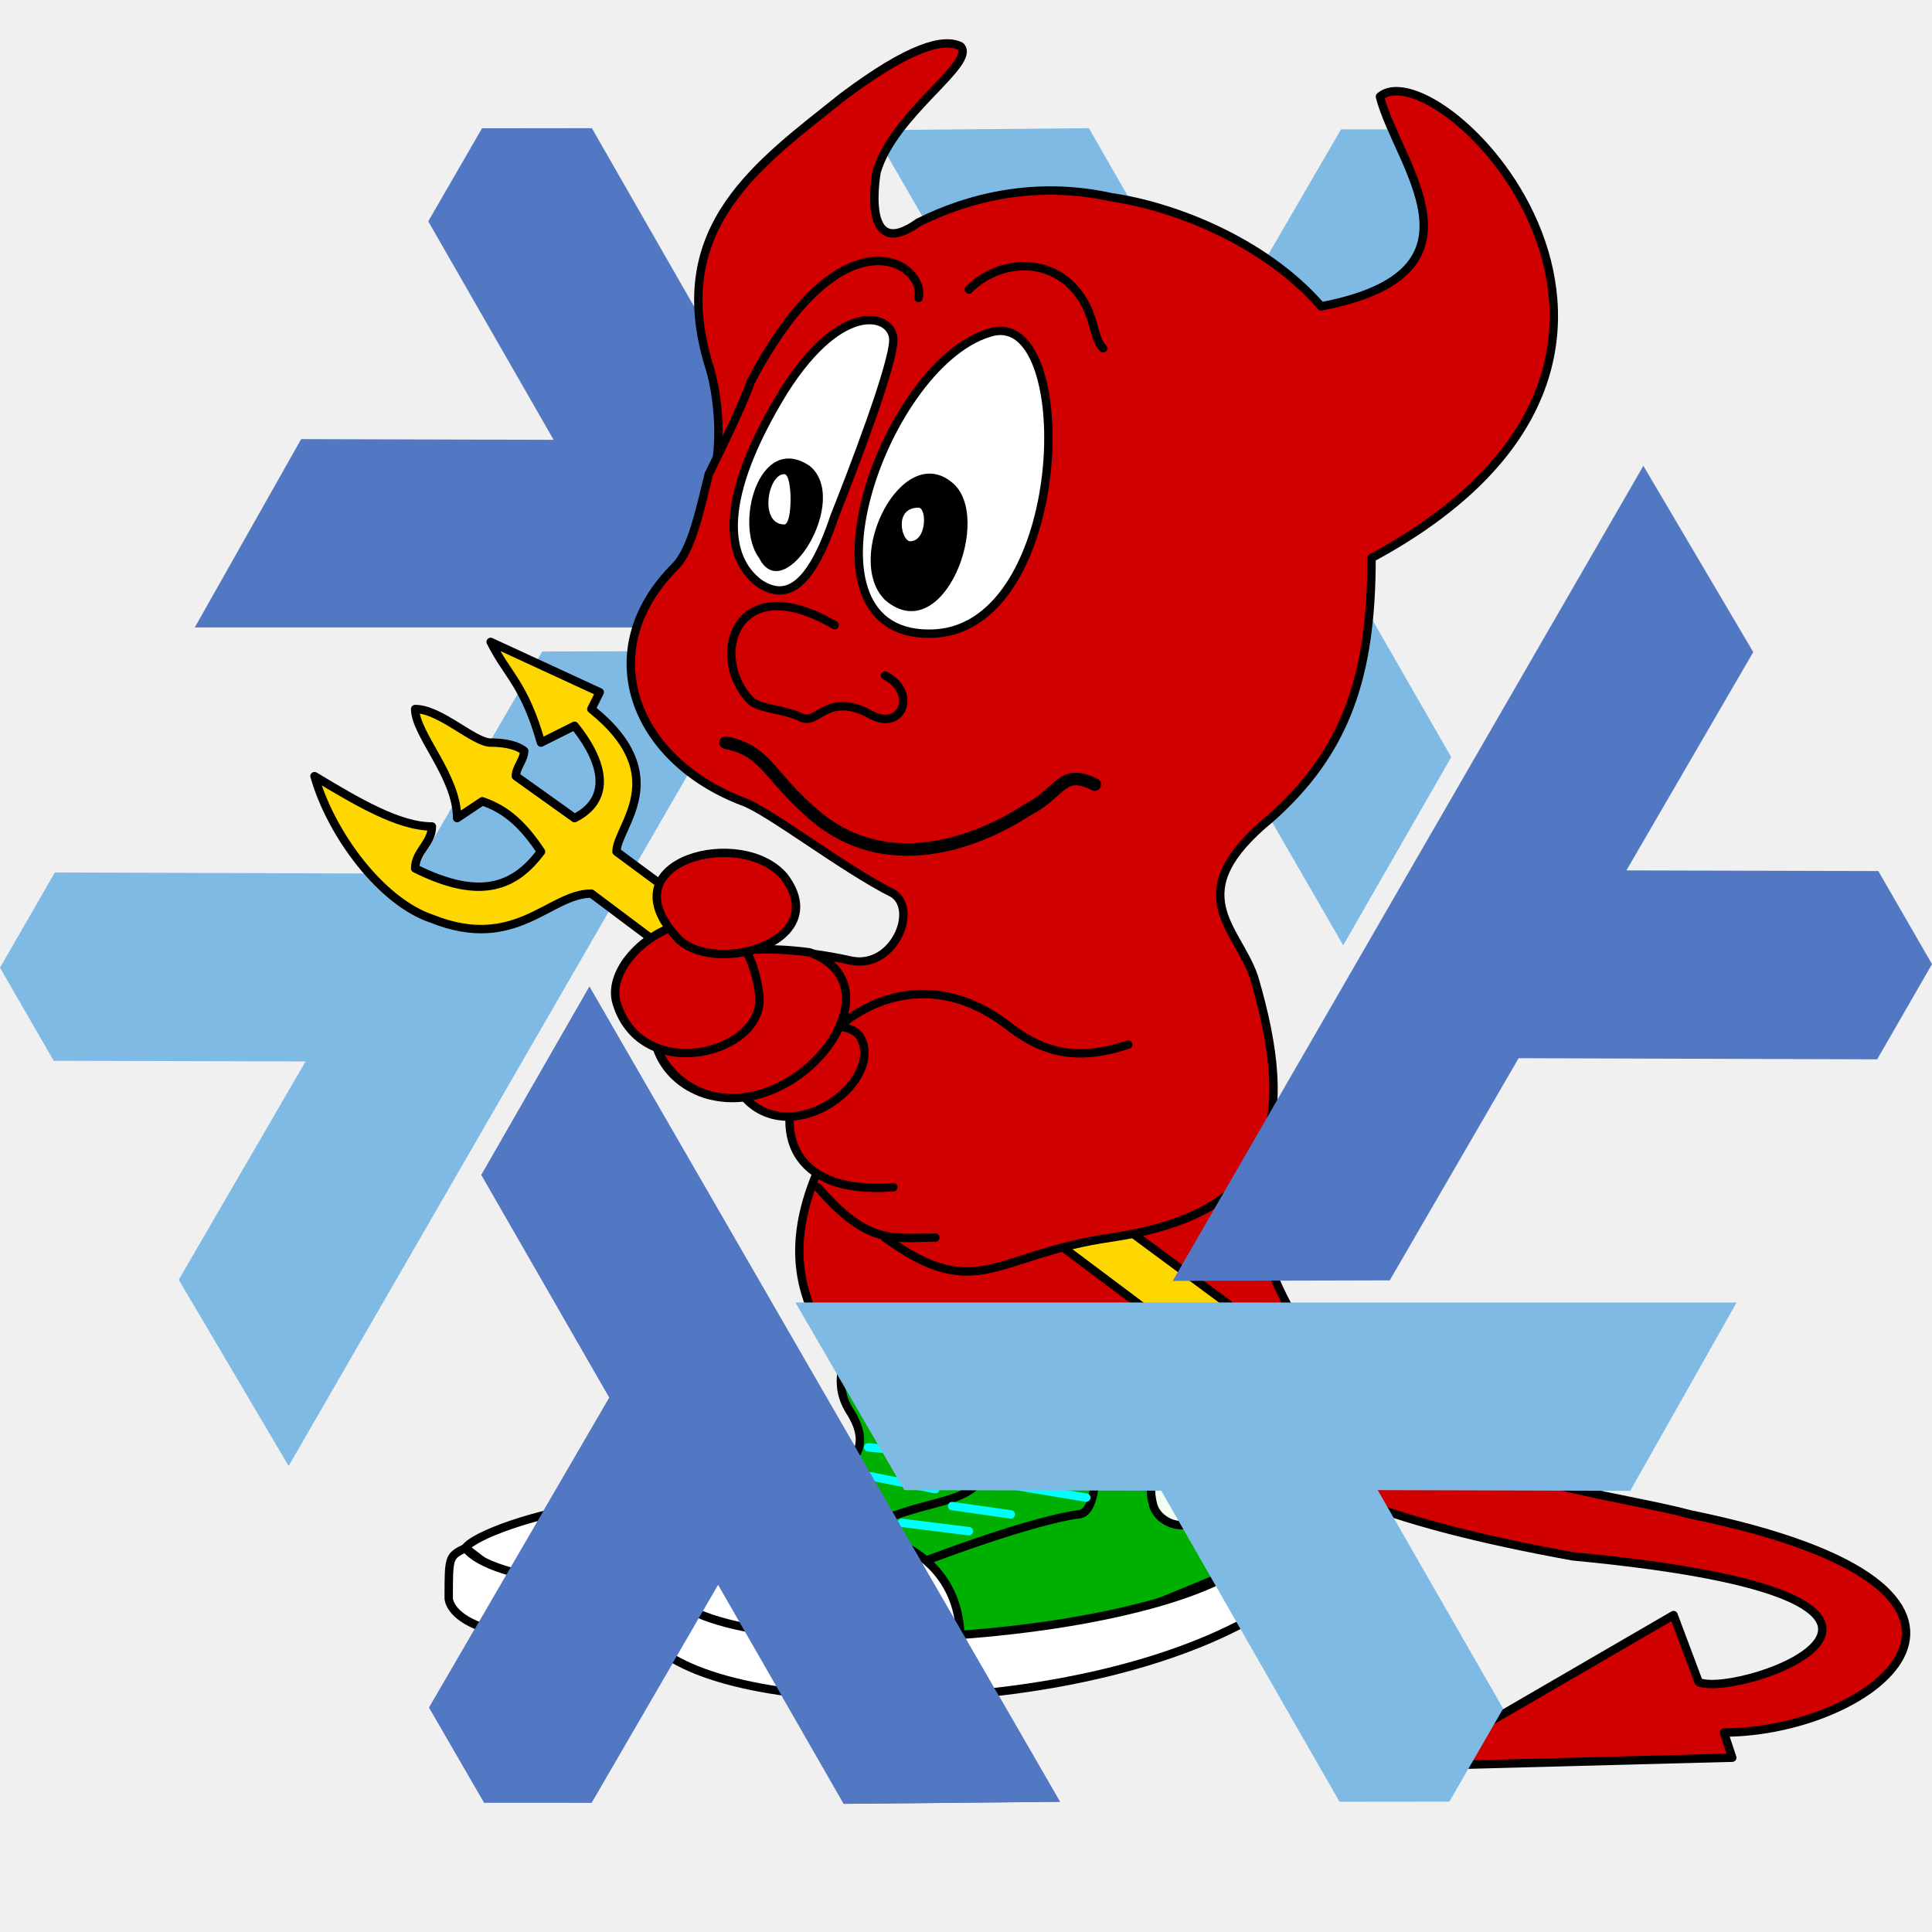
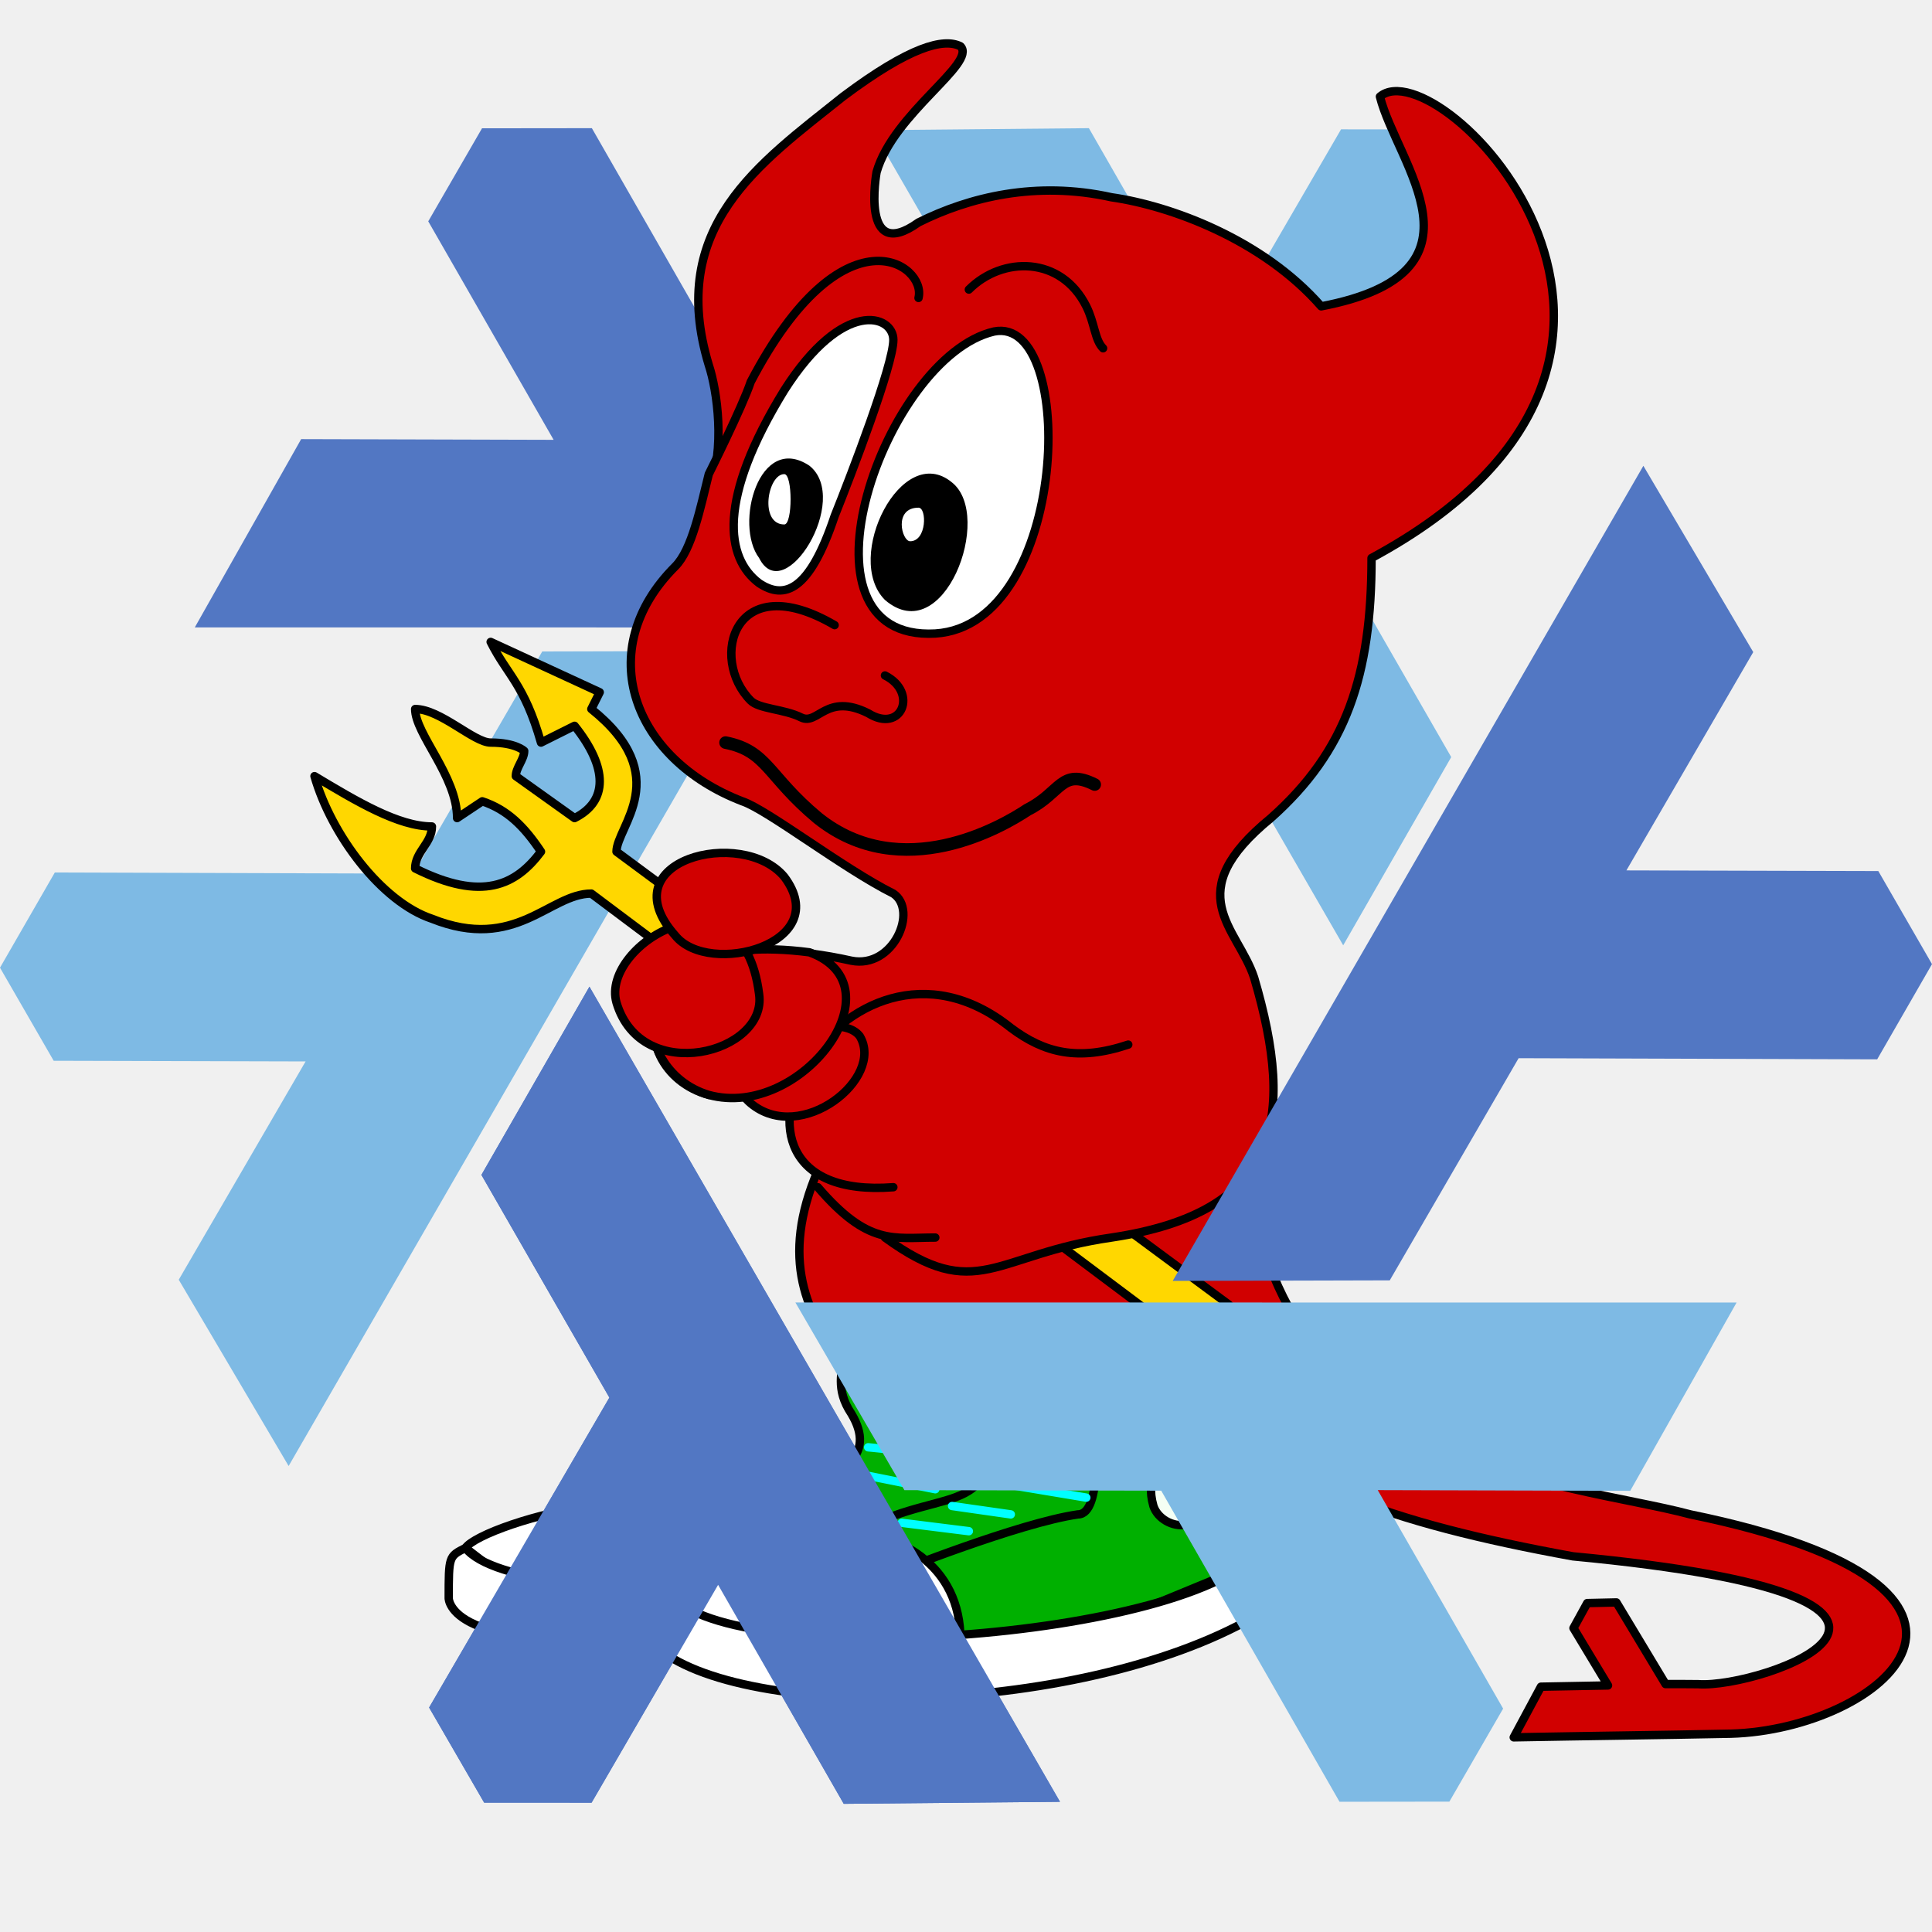
<svg xmlns="http://www.w3.org/2000/svg" xmlns:xlink="http://www.w3.org/1999/xlink" width="141.592mm" height="141.592mm" viewBox="0 0 501.704 501.704" id="svg2" version="1.1" xml:space="preserve">
  <defs id="defs4">
    <linearGradient id="linearGradient5562">
      <stop style="stop-color:#699ad7;stop-opacity:1" offset="0" id="stop5564" />
      <stop id="stop5566" offset="0.243" style="stop-color:#7eb1dd;stop-opacity:1" />
      <stop style="stop-color:#7ebae4;stop-opacity:1" offset="1" id="stop5568" />
    </linearGradient>
    <linearGradient id="linearGradient5053">
      <stop style="stop-color:#415e9a;stop-opacity:1" offset="0" id="stop5055" />
      <stop id="stop5057" offset="0.232" style="stop-color:#4a6baf;stop-opacity:1" />
      <stop style="stop-color:#5277c3;stop-opacity:1" offset="1" id="stop5059" />
    </linearGradient>
    <linearGradient id="linearGradient5960">
      <stop id="stop5962" offset="0" style="stop-color:#637ddf;stop-opacity:1" />
      <stop style="stop-color:#649afa;stop-opacity:1" offset="0.232" id="stop5964" />
      <stop id="stop5966" offset="1" style="stop-color:#719efa;stop-opacity:1" />
    </linearGradient>
    <linearGradient id="linearGradient5867">
      <stop style="stop-color:#7363df;stop-opacity:1" offset="0" id="stop5869" />
      <stop id="stop5871" offset="0.232" style="stop-color:#6478fa;stop-opacity:1" />
      <stop style="stop-color:#719efa;stop-opacity:1" offset="1" id="stop5873" />
    </linearGradient>
    <linearGradient y2="515.971" x2="282.261" y1="338.624" x1="213.956" gradientTransform="translate(-197.7517,-337.1451)" gradientUnits="userSpaceOnUse" id="linearGradient5855-8" xlink:href="#linearGradient5867" />
    <linearGradient y2="247.582" x2="-702.753" y1="102.747" x1="-775.208" gradientTransform="translate(983.3608,601.3889)" gradientUnits="userSpaceOnUse" id="linearGradient4544" xlink:href="#linearGradient5960" />
    <clipPath id="clipPath4501" clipPathUnits="userSpaceOnUse">
      <circle r="241.066" cy="686.095" cx="335.14" id="circle4503" style="color:#000000;clip-rule:nonzero;display:inline;overflow:visible;visibility:visible;opacity:1;isolation:auto;mix-blend-mode:normal;color-interpolation:sRGB;color-interpolation-filters:linearRGB;solid-color:#000000;solid-opacity:1;fill:#adadad;fill-opacity:1;fill-rule:evenodd;stroke:none;stroke-width:3;stroke-linecap:butt;stroke-linejoin:round;stroke-miterlimit:4;stroke-dasharray:none;stroke-dashoffset:0;stroke-opacity:1;marker:none;color-rendering:auto;image-rendering:auto;shape-rendering:auto;text-rendering:auto;enable-background:accumulate" />
    </clipPath>
    <clipPath id="clipPath5410" clipPathUnits="userSpaceOnUse">
      <circle r="241.137" cy="340.99" cx="335.981" id="circle5412" style="color:#000000;clip-rule:nonzero;display:inline;overflow:visible;visibility:visible;opacity:1;isolation:auto;mix-blend-mode:normal;color-interpolation:sRGB;color-interpolation-filters:linearRGB;solid-color:#000000;solid-opacity:1;fill:#ffffff;fill-opacity:1;fill-rule:evenodd;stroke:none;stroke-width:3;stroke-linecap:butt;stroke-linejoin:round;stroke-miterlimit:4;stroke-dasharray:none;stroke-dashoffset:0;stroke-opacity:1;marker:none;color-rendering:auto;image-rendering:auto;shape-rendering:auto;text-rendering:auto;enable-background:accumulate" />
    </clipPath>
    <linearGradient xlink:href="#linearGradient5053" id="linearGradient5137" gradientUnits="userSpaceOnUse" gradientTransform="translate(864.5506,-2197.497)" x1="-584.199" y1="782.336" x2="-496.297" y2="937.714" />
    <linearGradient xlink:href="#linearGradient5053" id="linearGradient5147" gradientUnits="userSpaceOnUse" gradientTransform="translate(864.5506,-2197.497)" x1="-584.199" y1="782.336" x2="-496.297" y2="937.714" />
    <linearGradient xlink:href="#linearGradient5562" id="linearGradient5162" gradientUnits="userSpaceOnUse" gradientTransform="translate(70.50506,-1761.308)" x1="200.597" y1="351.411" x2="290.087" y2="506.188" />
    <linearGradient xlink:href="#linearGradient5562" id="linearGradient5172" gradientUnits="userSpaceOnUse" gradientTransform="translate(70.50506,-1761.308)" x1="200.597" y1="351.411" x2="290.087" y2="506.188" />
    <linearGradient xlink:href="#linearGradient5562" id="linearGradient5182" gradientUnits="userSpaceOnUse" gradientTransform="translate(70.50506,-1761.308)" x1="200.597" y1="351.411" x2="290.087" y2="506.188" />
    <linearGradient y2="506.188" x2="290.087" y1="351.411" x1="200.597" gradientTransform="translate(70.50506,-1761.308)" gradientUnits="userSpaceOnUse" id="linearGradient5201" xlink:href="#linearGradient5562" />
    <linearGradient y2="937.714" x2="-496.297" y1="782.336" x1="-584.199" gradientTransform="translate(864.5506,-2197.497)" gradientUnits="userSpaceOnUse" id="linearGradient5205" xlink:href="#linearGradient5053" />
  </defs>
  <g id="layer6" style="display:none" transform="translate(-156.3387,933.1905)">
    <rect y="-958.028" x="132.651" height="484.304" width="550.416" id="rect5379" style="color:#000000;clip-rule:nonzero;display:inline;overflow:visible;visibility:visible;opacity:1;isolation:auto;mix-blend-mode:normal;color-interpolation:sRGB;color-interpolation-filters:linearRGB;solid-color:#000000;solid-opacity:1;fill:#5c201e;fill-opacity:1;fill-rule:evenodd;stroke:none;stroke-width:3;stroke-linecap:butt;stroke-linejoin:round;stroke-miterlimit:4;stroke-dasharray:none;stroke-dashoffset:0;stroke-opacity:1;marker:none;color-rendering:auto;image-rendering:auto;shape-rendering:auto;text-rendering:auto;enable-background:accumulate" />
    <rect style="color:#000000;clip-rule:nonzero;display:inline;overflow:visible;visibility:visible;opacity:1;isolation:auto;mix-blend-mode:normal;color-interpolation:sRGB;color-interpolation-filters:linearRGB;solid-color:#000000;solid-opacity:1;fill:#c24a46;fill-opacity:1;fill-rule:evenodd;stroke:none;stroke-width:3;stroke-linecap:butt;stroke-linejoin:round;stroke-miterlimit:4;stroke-dasharray:none;stroke-dashoffset:0;stroke-opacity:1;marker:none;color-rendering:auto;image-rendering:auto;shape-rendering:auto;text-rendering:auto;enable-background:accumulate" id="rect5372" width="501.944" height="434.304" x="156.123" y="-933.028" />
    <rect style="color:#000000;clip-rule:nonzero;display:inline;overflow:visible;visibility:visible;opacity:1;isolation:auto;mix-blend-mode:normal;color-interpolation:sRGB;color-interpolation-filters:linearRGB;solid-color:#000000;solid-opacity:1;fill:#d98d8a;fill-opacity:1;fill-rule:evenodd;stroke:none;stroke-width:3;stroke-linecap:butt;stroke-linejoin:round;stroke-miterlimit:4;stroke-dasharray:none;stroke-dashoffset:0;stroke-opacity:1;marker:none;color-rendering:auto;image-rendering:auto;shape-rendering:auto;text-rendering:auto;enable-background:accumulate" id="rect5381" width="24.94" height="24.94" x="658.028" y="-958.04" />
  </g>
  <g id="layer1" style="display:inline" transform="translate(-156.3387,933.1905)">
    <path style="color:#000000;clip-rule:nonzero;display:inline;overflow:visible;visibility:visible;opacity:1;isolation:auto;mix-blend-mode:normal;color-interpolation:sRGB;color-interpolation-filters:linearRGB;solid-color:#000000;solid-opacity:1;fill:#7ebae4;fill-opacity:1;fill-rule:evenodd;stroke:none;stroke-width:3;stroke-linecap:butt;stroke-linejoin:round;stroke-miterlimit:4;stroke-dasharray:none;stroke-dashoffset:0;stroke-opacity:1;color-rendering:auto;image-rendering:auto;shape-rendering:auto;text-rendering:auto;enable-background:accumulate" d="m 353.509,-764.161 -122.218,211.663 -28.535,-48.37 32.938,-56.688 -65.415,-0.172 -13.941,-24.17 14.236,-24.721 93.112,0.294 33.464,-57.69 z" id="use4863" />
    <path style="color:#000000;clip-rule:nonzero;display:inline;overflow:visible;visibility:visible;opacity:1;isolation:auto;mix-blend-mode:normal;color-interpolation:sRGB;color-interpolation-filters:linearRGB;solid-color:#000000;solid-opacity:1;fill:#7ebae4;fill-opacity:1;fill-rule:evenodd;stroke:none;stroke-width:3;stroke-linecap:butt;stroke-linejoin:round;stroke-miterlimit:4;stroke-dasharray:none;stroke-dashoffset:0;stroke-opacity:1;color-rendering:auto;image-rendering:auto;shape-rendering:auto;text-rendering:auto;enable-background:accumulate" d="m 505.143,-687.706 -122.197,-211.675 56.157,-0.527 32.624,56.869 32.856,-56.565 27.902,0.011 14.291,24.69 -46.81,80.49 33.229,57.826 z" id="use4867" />
    <path id="path4873" d="m 309.404,-676.97 122.197,211.675 -56.157,0.527 -32.624,-56.869 -32.856,56.565 -27.902,-0.011 -14.291,-24.69 46.81,-80.49 -33.229,-57.826 z" style="color:#000000;clip-rule:nonzero;display:inline;overflow:visible;visibility:visible;opacity:1;isolation:auto;mix-blend-mode:normal;color-interpolation:sRGB;color-interpolation-filters:linearRGB;solid-color:#000000;solid-opacity:1;fill:#5277c3;fill-opacity:1;fill-rule:evenodd;stroke:none;stroke-width:3;stroke-linecap:butt;stroke-linejoin:round;stroke-miterlimit:4;stroke-dasharray:none;stroke-dashoffset:0;stroke-opacity:1;color-rendering:auto;image-rendering:auto;shape-rendering:auto;text-rendering:auto;enable-background:accumulate" />
    <path id="use4875" d="m 451.336,-770.25 -244.414,-0.012 27.622,-48.897 65.562,0.182 -32.559,-56.737 13.961,-24.159 28.527,-0.032 46.301,80.784 66.693,0.135 z" style="color:#000000;clip-rule:nonzero;display:inline;overflow:visible;visibility:visible;opacity:1;isolation:auto;mix-blend-mode:normal;color-interpolation:sRGB;color-interpolation-filters:linearRGB;solid-color:#000000;solid-opacity:1;fill:#5277c3;fill-opacity:1;fill-rule:evenodd;stroke:none;stroke-width:3;stroke-linecap:butt;stroke-linejoin:round;stroke-miterlimit:4;stroke-dasharray:none;stroke-dashoffset:0;stroke-opacity:1;color-rendering:auto;image-rendering:auto;shape-rendering:auto;text-rendering:auto;enable-background:accumulate" />
    <g style="fill:#d10000;stroke:#000000;stroke-linecap:round;stroke-linejoin:round" id="g1" transform="matrix(2.17856,0,0,2.17856,235.8259,-925.533)">
-       <path d="m 112,135 c 4,37 38,38 53,42 44,9 22,26 4,26 l 1,3 -38,1 31,-18 3,8 c 5,2 38,-10 -15,-15 -22,-4 -36,-9 -44,-19 L 80,179 C 73,163 52,157 61,136" id="path4" />
+       <path id="path4" style="stroke-width:1;stroke-dasharray:none" d="m 112,135 -51,1 c -9,21 12,26.999 19,42.999 l 27.001,-16 c 8,10 22,15 44,19 53,5 22.533,15.8 14.935,15.237 -1.278,-0.021 -2.598,-0.011 -3.89,-0.011 l -5.857,-9.733 -3.48,0.078 -1.64,2.983 4.118,6.835 -7.996,0.149 -3.242,6.036 c 8.652,-0.163 17.23,-0.259 25.882,-0.434 17.834,-0.493 38.515,-17.272 -4.83,-26.139 -15,-4 -49,-5 -53,-42 z" />
      <path d="m 106,157 c 2,1 5,-3 4,-5 L 37,98 c 0,-3 7,-9 -3,-17 l 1,-2 -13,-6 c 2,4 4,5 6,12 l 4,-2 c 4,5 4,9 0,11 l -7,-5 c 0,-1 1,-2 1,-3 0,0 -1,-1 -4,-1 -2,0 -6,-4 -9,-4 0,3 5,8 5,13 l 3,-2 c 3,1 5,3 7,6 -3,4 -7,6 -15,2 0,-2 2,-3 2,-5 -4,0 -9,-3 -14,-6 2,7 8,15 14,17 10,4 14,-3 19,-3 z" style="fill:#ffd700" id="path6" />
      <path d="M 78,92 48,55 C 50,50 49,43 48,40 43,23.5 54,16 64,8 72,2 76,1 78,2 c 2,2 -8,8 -10,15 0,0 -2,11 5,6 6,-3 14,-5 23,-3 7,1 18,5 25,13 21,-4 9,-17 7,-25 7,-6 43.5,31 -1,55 0,14 -3,23 -12,31 -11,9 -4,13 -2,19 5,17 3,28 -17,31 -14,2 -16,8 -27,0" id="path8" />
      <path d="m 73,32 c 1,-4 -9,-11 -20,10 -1,3 -5,11 -5,11 -1,4 -2,9 -4,11 -10,10 -5,23 8,28 3,1 12,8 18,11 3,2 0,9 -5,8 -27,-6 -28,13 -17,16 l 39,-2" id="path10" />
      <path d="m 79,31 c 4,-4 11,-4 14,2 1,2 1,4 2,5" style="fill:none" id="path12" />
      <path d="m 50,85 c 5,1 5,4 11,9 10,8 22,1 25,-1 4,-2 4,-5 8,-3" style="stroke-width:1.5" id="path14" />
      <path d="m 63,71 c -12,-7 -15,4 -10,9 1,1 4,1 6,2 2,1 3,-3 8,-0.5 4,2.5 6,-2.5 2,-4.5" id="path16" />
      <path d="m 70,37 c 0,-3 -6,-5 -13,6 -8,13 -7,20 -3,23 3,2 6,1 9,-8 2,-5 7,-18 7,-21 z" style="fill:#ffffff" id="path18" />
      <path d="M 82,36 C 92,34 91,71 75,72 57,73 69,39 82,36 Z" style="fill:#ffffff" id="path20" />
      <g style="fill:#000000;stroke:none" id="g30">
        <path d="m 77,54 c 5,4 -1,20 -8,14 -5,-5 2,-19 8,-14 z" id="path22" />
        <path d="m 60,52 c 5,4 -3,17 -6,11 -3,-4 0,-15 6,-11 z" id="path24" />
        <path d="m 57,53 c 1,0 1,6 0,6 -3,0 -2,-6 0,-6 z" style="fill:#ffffff" id="path26" />
        <path d="m 73,57 c 1,0 1,4 -1,4 -1,0 -2,-4 1,-4 z" style="fill:#ffffff" id="path28" />
      </g>
      <path d="m 75,144 c -5,0 -8,1 -14,-6" id="path32" />
      <path d="m 70,138 c -26,2 -6,-35 14,-19 4,3 8,4 14,2" id="path34" />
      <path d="m 66,120 c 3,5 -7,13 -13,8 -6,-5 10,-12 13,-8 z" id="path36" />
      <path d="m 60,110 c -23,-3 -22,14 -12,17 11,3 23,-13 12,-17 z" id="path38" />
      <path d="m 54,115 c 1,7 -14,11 -17,1 -2,-7 15,-17 17,-1 z" id="path40" />
      <path d="m 57,101 c 6,8 -9,12 -13,7 -8,-9 8,-13 13,-7 z" id="path42" />
      <path d="m 36,176 c 13,-1 35,-1 29,-11 -2,-3 -1,-5 -1,-7 2,8 18,3 17,13 l -19,26 z" style="fill:#00b000" id="path44" />
      <path d="m 94,166 c 4,-2 8,0 12,-3 7,7 7,17 9,19 L 81,196 59,185 c 10,-12 21,-7 22,-14 2,-12 8,-9 13,-4 0,0 1,10 -2,10 -7,1 -22,7 -22,7" style="fill:#00b000" id="path46" />
      <path d="m 19,181 c 2,-3 30,-11 30,1 l -17,9 z" style="fill:#ffffff" id="path48" />
      <path d="m 108,173 c 0,7 -6,6 -7,3 -2,-7 7,-8 7,-3 z" style="fill:#f4fff4" id="path50" />
      <path d="m 42,191 c -25,3 -25,-4 -25,-4 0,-5 0,-5 2,-6 3,4 20,6 28,2" style="fill:#ffffff" id="path52" />
      <path d="m 78,192 c 0,-18 -29,-16 -35,-5 l 13,10 z" style="fill:#ffffff" id="path54" />
      <path d="m 114,181 c 2,-1 1,3 1,7 -20,13 -62,14 -73,5 0,-4 0,-5 1,-7 6,10 63,6 71,-5 z" style="fill:#ffffff" id="path56" />
      <path d="m 67,169 10,1 m -12,2 10,2 m -15,0 8,2 m -16,0 12,2 m 18,-8 12,1 m -13,2 12,2 m -16,1 7,1 m -13,1 8,1" style="stroke:#00ffff" id="path58" />
    </g>
    <path id="use4877" d="m 460.872,-600.56 122.218,-211.663 28.535,48.37 -32.938,56.688 65.415,0.172 13.941,24.17 -14.236,24.721 -93.112,-0.294 -33.464,57.69 z" style="color:#000000;clip-rule:nonzero;display:inline;overflow:visible;visibility:visible;opacity:1;isolation:auto;mix-blend-mode:normal;color-interpolation:sRGB;color-interpolation-filters:linearRGB;solid-color:#000000;solid-opacity:1;fill:#5277c3;fill-opacity:1;fill-rule:evenodd;stroke:none;stroke-width:3;stroke-linecap:butt;stroke-linejoin:round;stroke-miterlimit:4;stroke-dasharray:none;stroke-dashoffset:0;stroke-opacity:1;color-rendering:auto;image-rendering:auto;shape-rendering:auto;text-rendering:auto;enable-background:accumulate" />
    <path style="color:#000000;clip-rule:nonzero;display:inline;overflow:visible;visibility:visible;opacity:1;isolation:auto;mix-blend-mode:normal;color-interpolation:sRGB;color-interpolation-filters:linearRGB;solid-color:#000000;solid-opacity:1;fill:#5277c3;fill-opacity:1;fill-rule:evenodd;stroke:none;stroke-width:3;stroke-linecap:butt;stroke-linejoin:round;stroke-miterlimit:4;stroke-dasharray:none;stroke-dashoffset:0;stroke-opacity:1;color-rendering:auto;image-rendering:auto;shape-rendering:auto;text-rendering:auto;enable-background:accumulate" d="m 309.404,-676.97 122.197,211.675 -56.157,0.527 -32.624,-56.869 -32.856,56.565 -27.902,-0.011 -14.291,-24.69 46.81,-80.49 -33.229,-57.826 z" id="path4861" />
    <path style="color:#000000;clip-rule:nonzero;display:inline;overflow:visible;visibility:visible;opacity:1;isolation:auto;mix-blend-mode:normal;color-interpolation:sRGB;color-interpolation-filters:linearRGB;solid-color:#000000;solid-opacity:1;fill:#7ebae4;fill-opacity:1;fill-rule:evenodd;stroke:none;stroke-width:3;stroke-linecap:butt;stroke-linejoin:round;stroke-miterlimit:4;stroke-dasharray:none;stroke-dashoffset:0;stroke-opacity:1;color-rendering:auto;image-rendering:auto;shape-rendering:auto;text-rendering:auto;enable-background:accumulate" d="m 362.885,-594.961 244.414,0.012 -27.622,48.897 -65.562,-0.182 32.559,56.737 -13.961,24.159 -28.527,0.032 -46.301,-80.784 -66.693,-0.135 z" id="use4865" />
  </g>
</svg>
